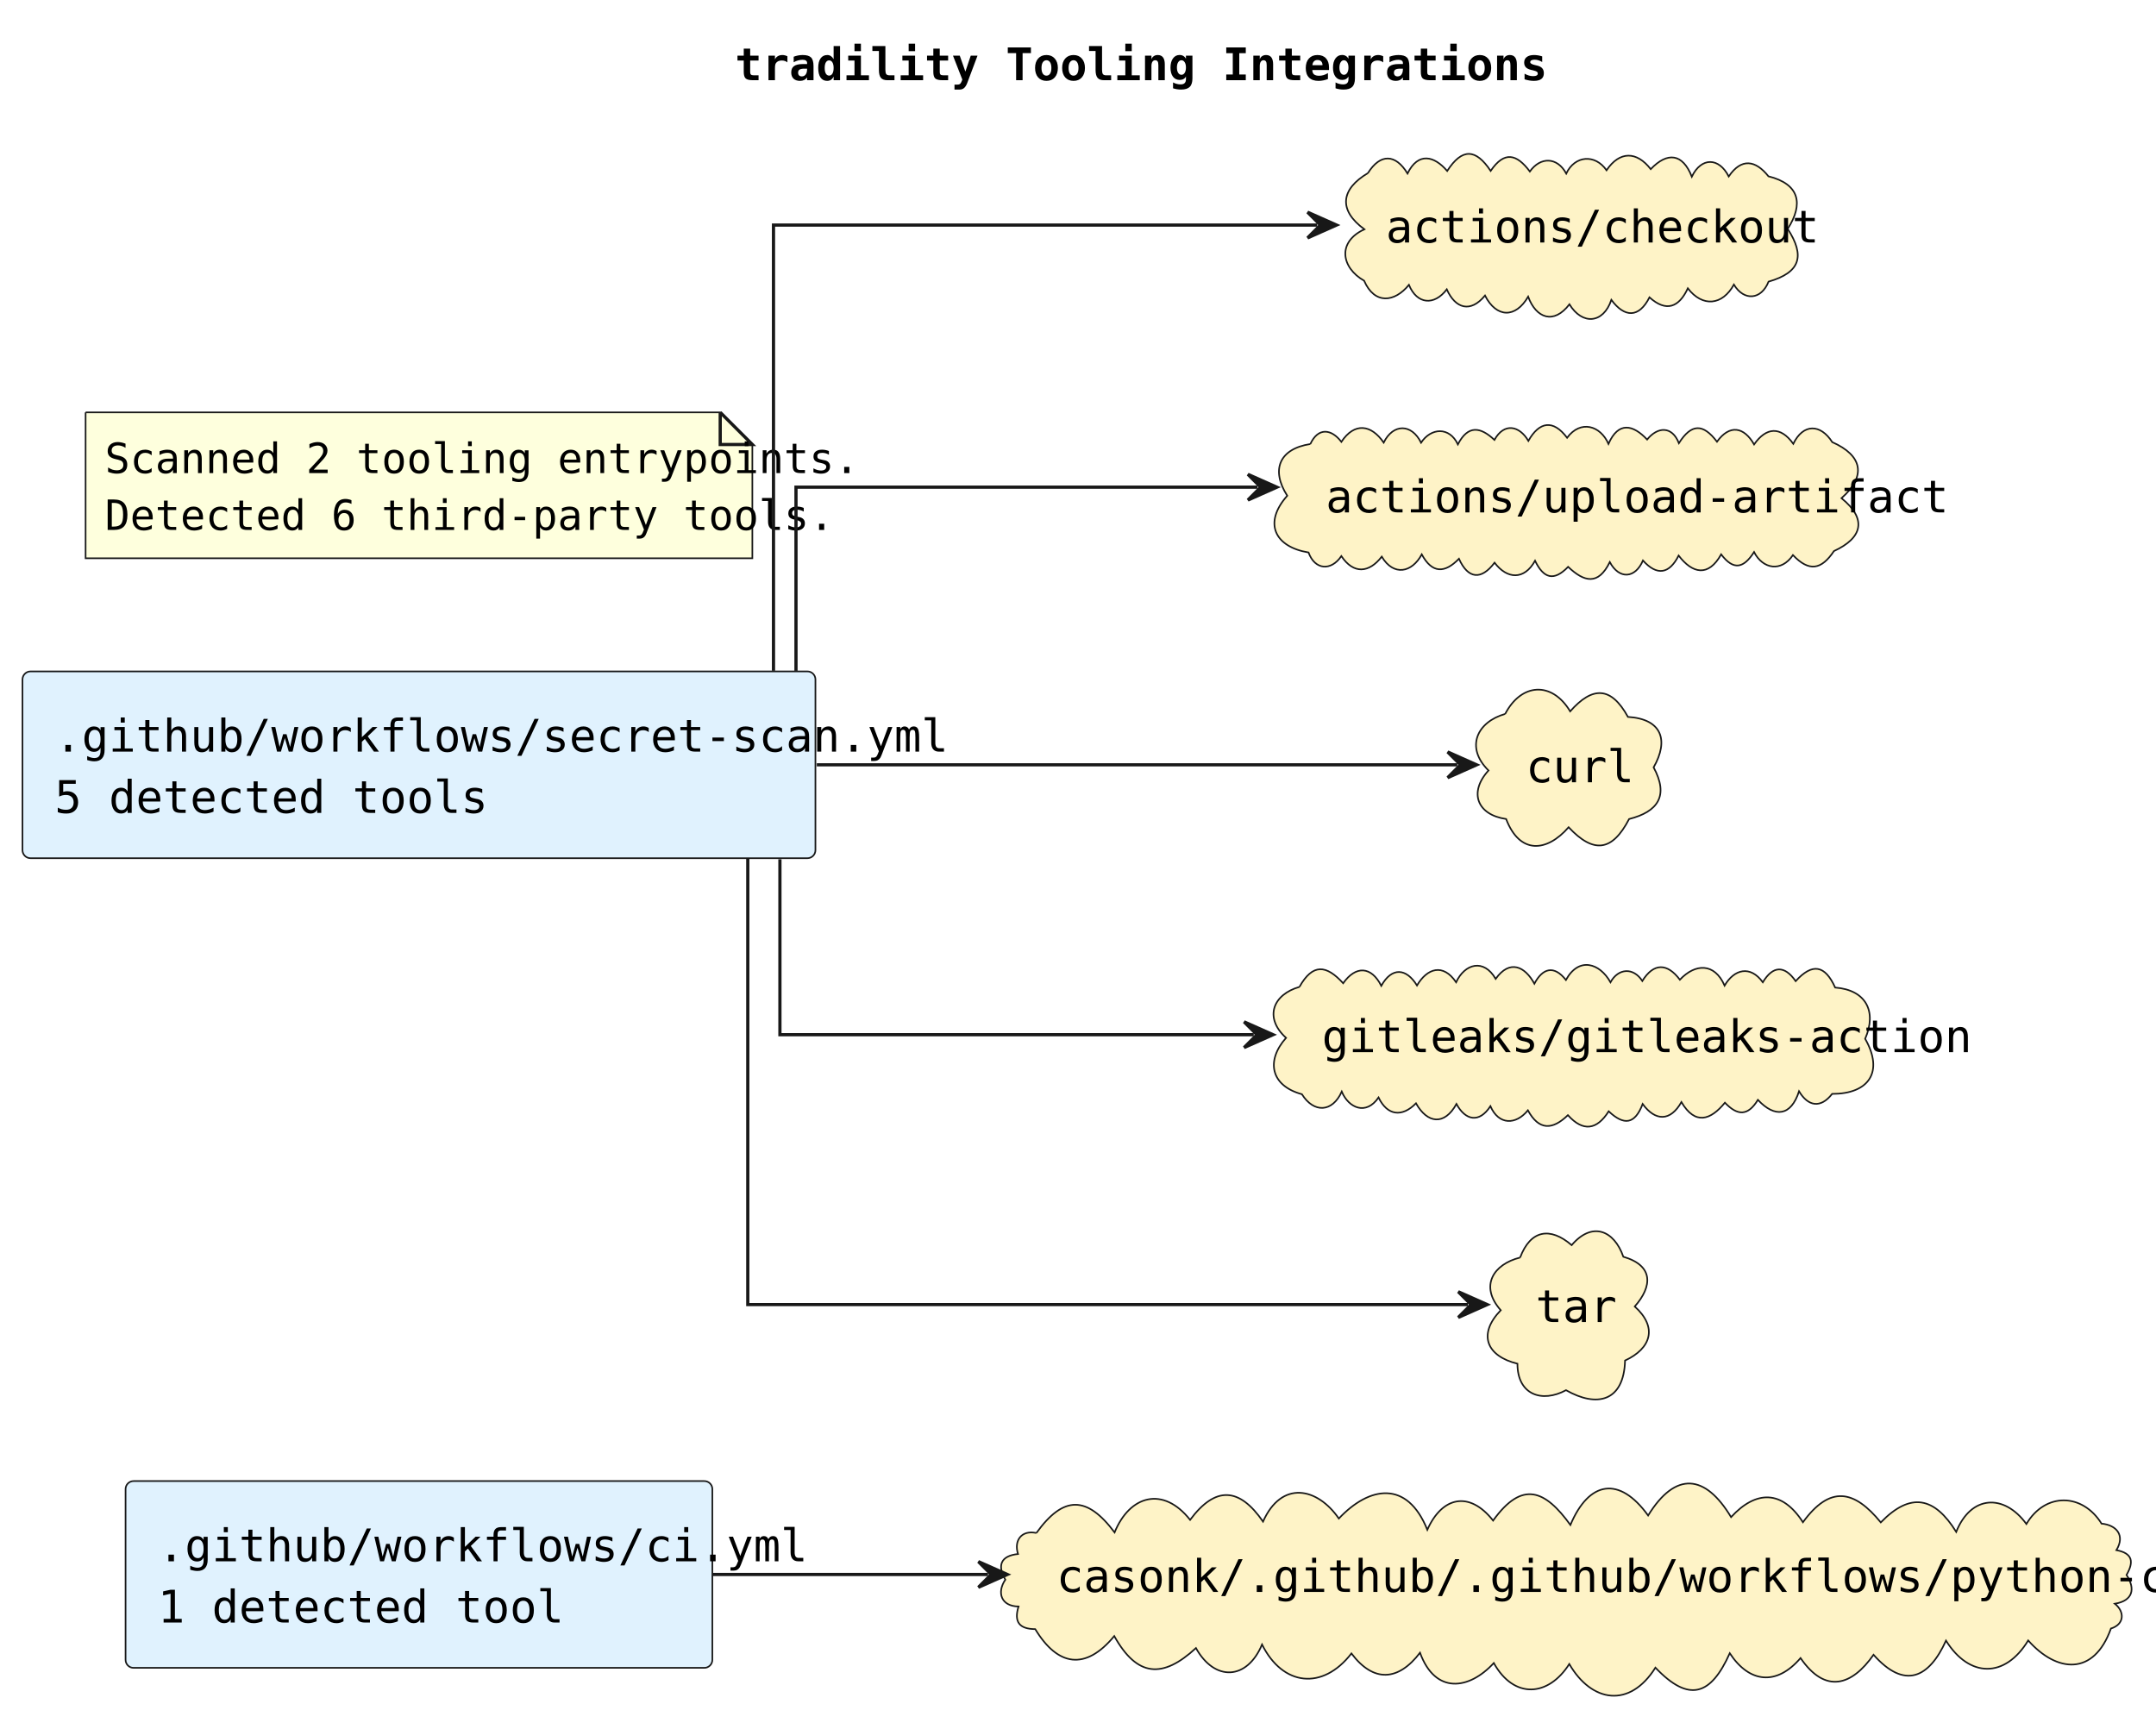
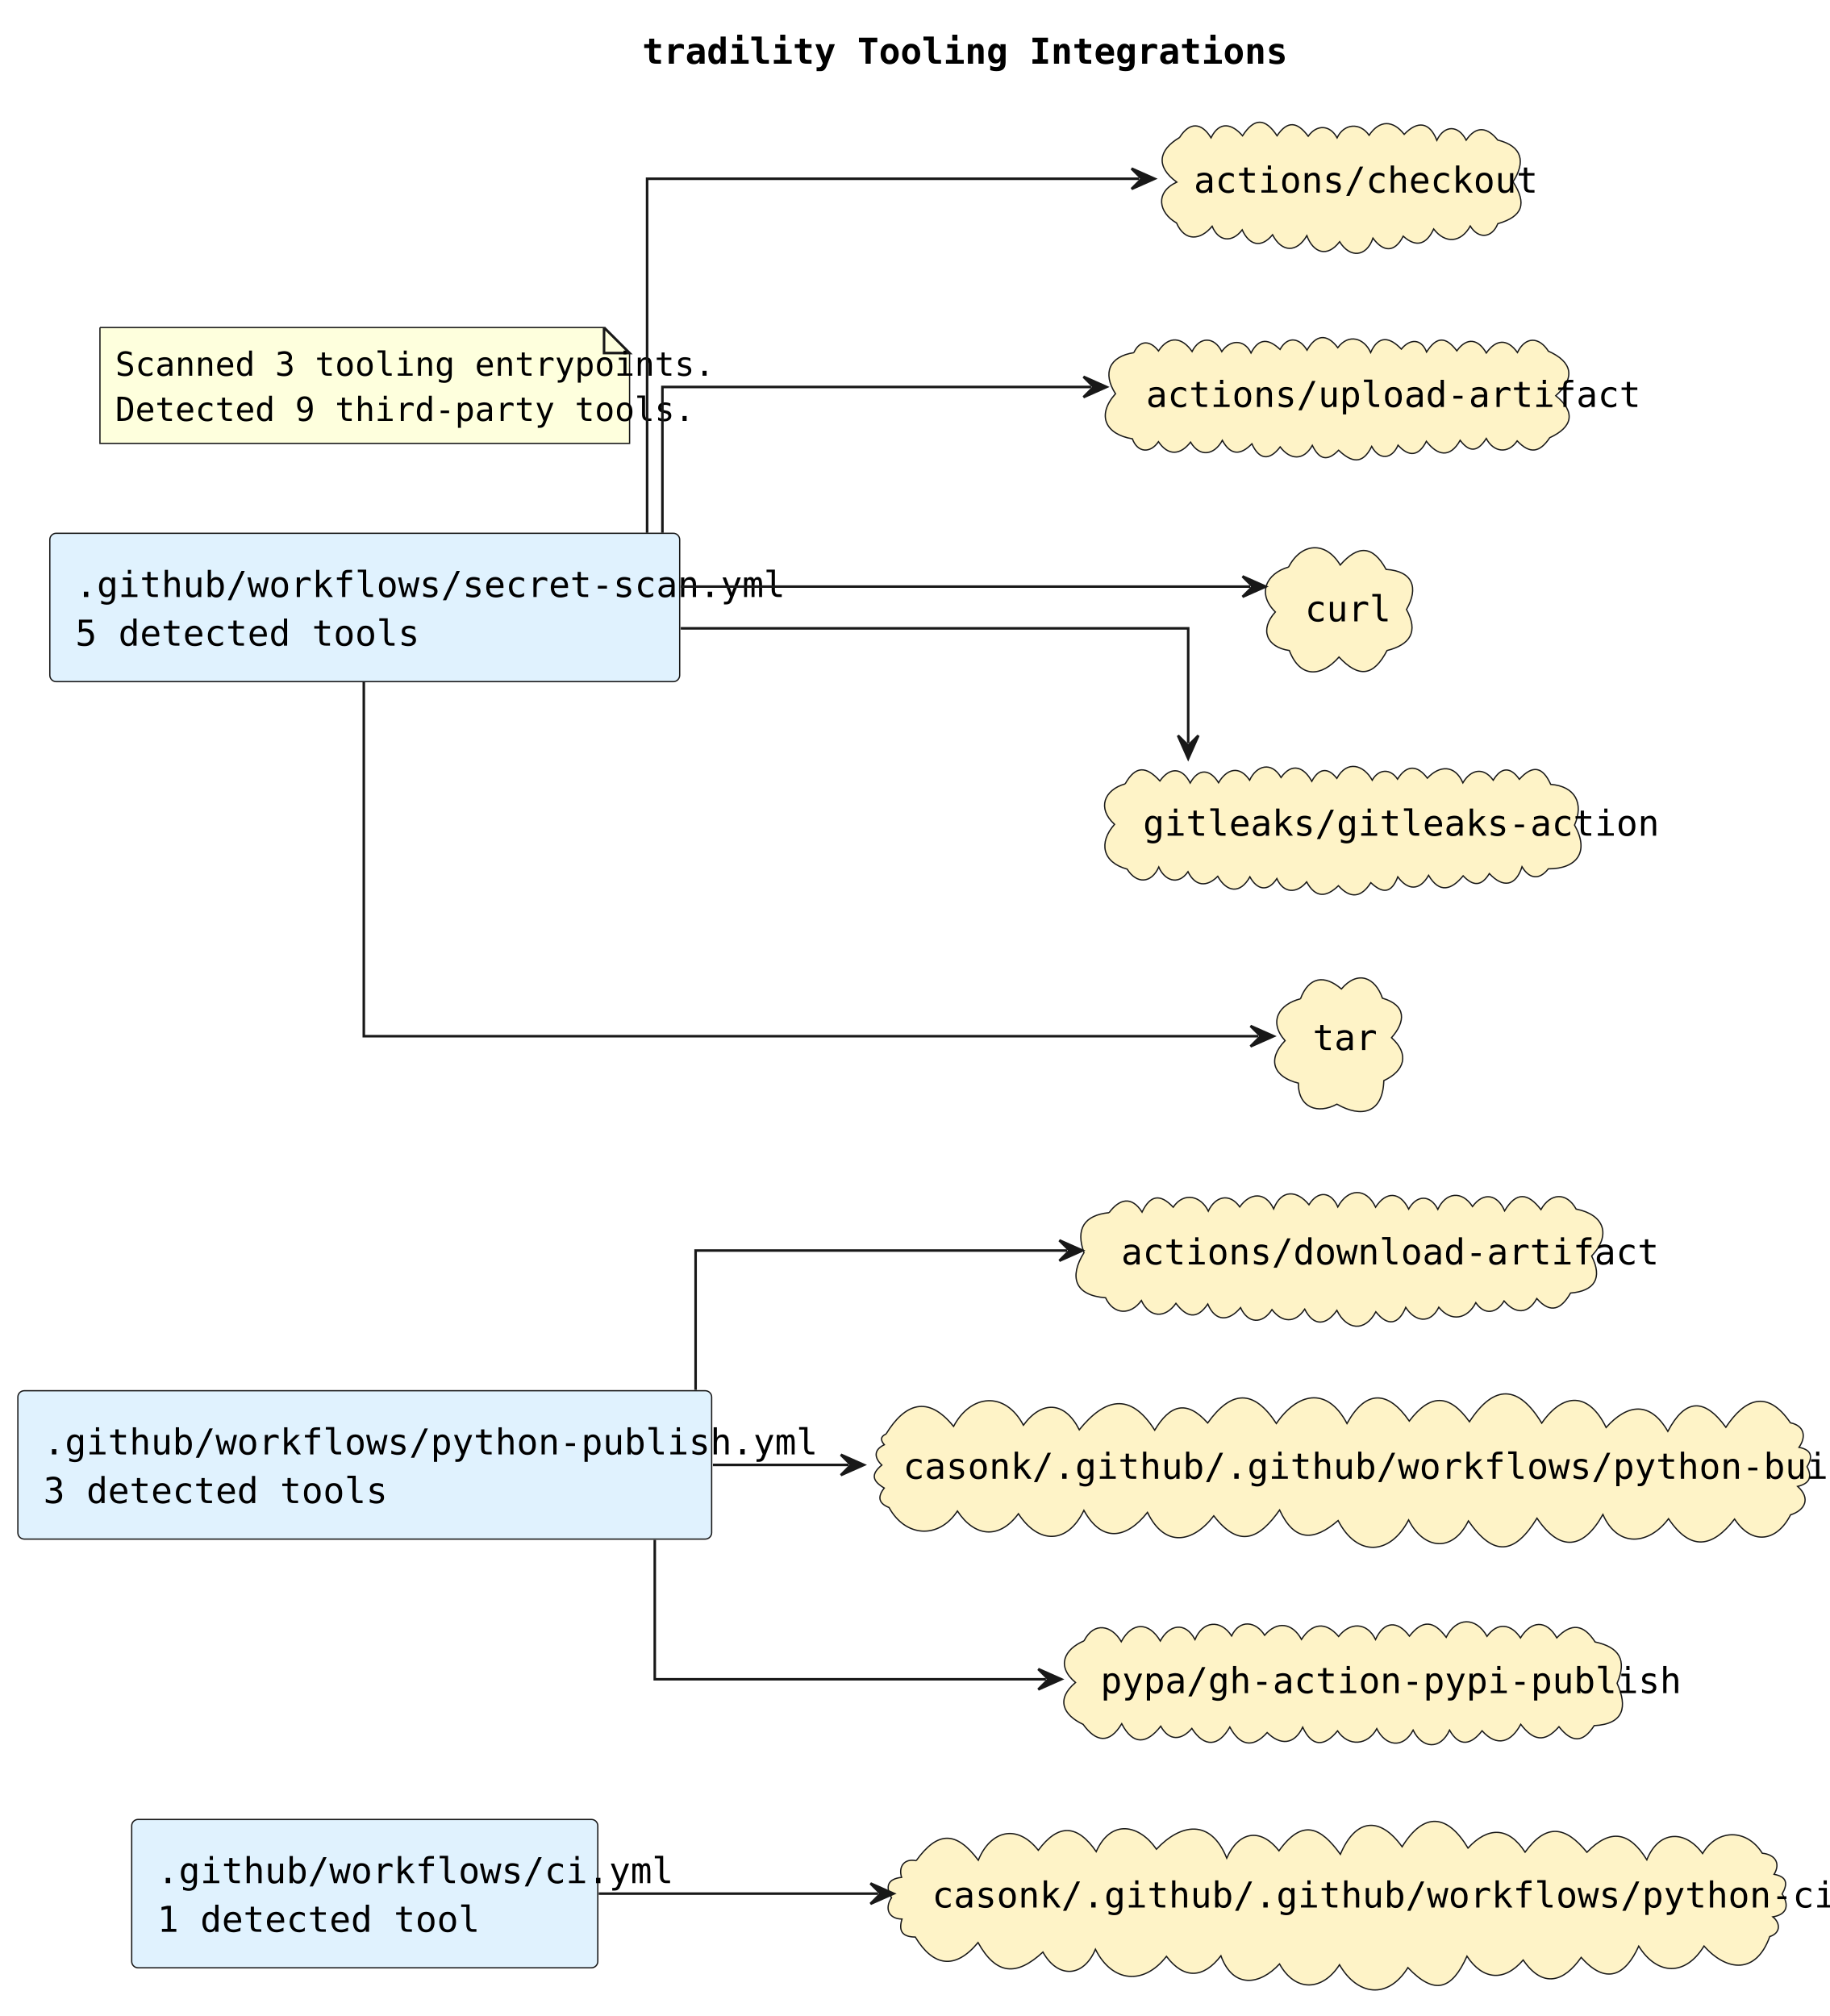
- <svg xmlns="http://www.w3.org/2000/svg" contentStyleType="text/css" data-diagram-type="DESCRIPTION" height="538px" preserveAspectRatio="none" style="width:671px;height:538px;background:#FFFFFF;" version="1.1" viewBox="0 0 671 538" width="671px" zoomAndPan="magnify">
+ <svg xmlns="http://www.w3.org/2000/svg" contentStyleType="text/css" data-diagram-type="DESCRIPTION" height="790px" preserveAspectRatio="none" style="width:717px;height:790px;background:#FFFFFF;" version="1.1" viewBox="0 0 717 790" width="717px" zoomAndPan="magnify">
  <defs />
  <g>
    <g class="title" data-source-line="1">
-       <text fill="#000000" font-family="Monospace" font-size="14" font-weight="bold" lengthAdjust="spacing" textLength="200.157" x="228.752" y="24.966">tradility Tooling Integrations</text>
+       <text fill="#000000" font-family="Monospace" font-size="14" font-weight="bold" lengthAdjust="spacing" textLength="200.157" x="251.636" y="24.966">tradility Tooling Integrations</text>
    </g>
    <g class="entity" data-qualified-name="source_github_workflows_ci_yml" data-source-line="7" id="ent0002">
-       <rect fill="#E0F2FE" height="58.136" rx="2.5" ry="2.5" style="stroke:#181818;stroke-width:0.5;" width="182.623" x="39.08" y="460.975" />
-       <text fill="#000000" font-family="Monospace" font-size="14" lengthAdjust="spacing" textLength="162.623" x="49.08" y="485.94">.github/workflows/ci.yml</text>
-       <text fill="#000000" font-family="Monospace" font-size="14" lengthAdjust="spacing" textLength="98.63" x="49.08" y="505.008">1 detected tool</text>
+       <rect fill="#E0F2FE" height="58.136" rx="2.5" ry="2.5" style="stroke:#181818;stroke-width:0.5;" width="182.623" x="51.6" y="712.975" />
+       <text fill="#000000" font-family="Monospace" font-size="14" lengthAdjust="spacing" textLength="162.623" x="61.6" y="737.941">.github/workflows/ci.yml</text>
+       <text fill="#000000" font-family="Monospace" font-size="14" lengthAdjust="spacing" textLength="98.63" x="61.6" y="757.008">1 detected tool</text>
    </g>
-     <g class="entity" data-qualified-name="source_github_workflows_secret_scan_yml" data-source-line="8" id="ent0003">
-       <rect fill="#E0F2FE" height="58.136" rx="2.5" ry="2.5" style="stroke:#181818;stroke-width:0.5;" width="246.785" x="7" y="208.975" />
-       <text fill="#000000" font-family="Monospace" font-size="14" lengthAdjust="spacing" textLength="226.785" x="17" y="233.94">.github/workflows/secret-scan.yml</text>
-       <text fill="#000000" font-family="Monospace" font-size="14" lengthAdjust="spacing" textLength="105.336" x="17" y="253.008">5 detected tools</text>
+     <g class="entity" data-qualified-name="source_github_workflows_python_publish_yml" data-source-line="8" id="ent0003">
+       <rect fill="#E0F2FE" height="58.136" rx="2.5" ry="2.5" style="stroke:#181818;stroke-width:0.5;" width="271.831" x="7" y="544.975" />
+       <text fill="#000000" font-family="Monospace" font-size="14" lengthAdjust="spacing" textLength="251.831" x="17" y="569.941">.github/workflows/python-publish.yml</text>
+       <text fill="#000000" font-family="Monospace" font-size="14" lengthAdjust="spacing" textLength="105.336" x="17" y="589.008">3 detected tools</text>
    </g>
-     <g class="entity" data-qualified-name="tool_actions_checkout" data-source-line="9" id="ent0004">
-       <path d="M425.732,53.88 C429.584,47.721 434.327,47.862 438.056,54.003 C441.362,47.24 446.363,48.489 450.402,53.215 C455.022,46.068 459.283,46.193 463.924,53.196 C468.199,46.912 472.031,47.9 476.127,53.381 C479.459,48.695 484.672,48.849 487.453,54.015 C490.151,48.357 496.417,47.865 499.995,52.993 C504.074,46.955 509.372,47.015 513.745,52.647 C518.92,47.211 523.681,47.712 526.532,54.985 C529.503,48.861 534.983,48.945 538.021,54.921 C541.99,49.087 546.374,49.844 550.384,54.874 C560.066,57.284 561.376,63.443 556.378,71.232 C561.823,79.689 560.358,84.792 550.415,87.665 C548.167,93.337 542.807,93.808 539.631,88.584 C536.044,95.094 529.882,95.683 525.291,89.74 C522.558,95.643 518.587,97.258 513.357,92.547 C510.076,99.051 505.58,98.876 501.5,93.334 C498.972,100.773 492.454,101.24 488.446,94.718 C483.543,101.116 478.084,99.04 475.596,92.346 C471.661,99.124 465.739,98.969 462.168,91.99 C457.633,97.508 452.945,96.029 450.272,90.062 C446.394,95.18 441.035,94.802 438.491,88.666 C434.031,94.129 427.809,94.865 424.547,87.375 C417.449,83.324 416.048,75.341 424.629,71.369 C416.386,65.341 417.334,58.859 425.732,53.88" fill="#FEF3C7" style="stroke:#181818;stroke-width:0.5;" />
-       <text fill="#000000" font-family="Monospace" font-size="14" lengthAdjust="spacing" textLength="111.916" x="431.3" y="75.481">actions/checkout</text>
+     <g class="entity" data-qualified-name="source_github_workflows_secret_scan_yml" data-source-line="9" id="ent0004">
+       <rect fill="#E0F2FE" height="58.136" rx="2.5" ry="2.5" style="stroke:#181818;stroke-width:0.5;" width="246.785" x="19.52" y="208.975" />
+       <text fill="#000000" font-family="Monospace" font-size="14" lengthAdjust="spacing" textLength="226.785" x="29.52" y="233.94">.github/workflows/secret-scan.yml</text>
+       <text fill="#000000" font-family="Monospace" font-size="14" lengthAdjust="spacing" textLength="105.336" x="29.52" y="253.008">5 detected tools</text>
    </g>
-     <g class="entity" data-qualified-name="tool_actions_upload_artifact" data-source-line="10" id="ent0005">
-       <path d="M407.809,138.202 C410.251,132.934 414.372,133.471 417.467,137.525 C421.556,131.375 426.75,132.098 430.635,137.752 C433.601,131.773 439.337,131.818 442.274,137.78 C445.375,133.101 451.097,132.748 453.728,138.308 C456.878,132.233 460.71,132.799 465.103,136.92 C468.15,131.413 472.907,132.503 475.665,137.219 C479.069,131.201 483.368,130.467 487.718,136.253 C491.911,130.589 498.074,132.431 500.595,138.146 C503.7,131.112 508.219,132.141 512.627,136.805 C515.852,132.805 520.372,132.472 522.514,137.935 C526.416,131.801 530.012,131.758 534.37,137.48 C538.322,132.008 542.766,132.831 545.917,138.323 C549.715,132.914 554.147,132.605 558.115,138.135 C561.222,131.744 566.608,131.905 570.24,137.609 C579.609,141.759 580.991,148.069 573.118,155.062 C581.151,161.563 579.663,167.431 570.771,171.518 C566.853,177.382 563.016,178.041 558.01,172.766 C554.404,178.107 548.679,177.193 545.906,171.825 C542.715,176.805 539.573,177.708 535.669,172.544 C531.71,179.634 526.753,178.574 522.432,172.919 C519.534,178.681 515.695,179.301 511.329,174.455 C508.927,180.073 503.938,180.419 501.007,174.948 C497.395,182.306 493.029,181.149 488.04,176.425 C483.534,181.077 480.391,179.984 477.746,174.53 C474.378,180.616 469.047,180.298 465.143,175.131 C460.993,180.627 456.911,180.241 454.063,173.912 C449.615,178.498 445.697,178.5 442.487,172.551 C439.449,178.227 433.747,179.458 430.036,173.255 C426.087,178.36 421.264,178.777 417.462,173.083 C414.312,177.746 409.27,177.503 407.244,171.958 C396.753,170.224 393.067,162.793 400.623,154.294 C395.45,146.189 398.17,139.693 407.809,138.202" fill="#FEF3C7" style="stroke:#181818;stroke-width:0.5;" />
-       <text fill="#000000" font-family="Monospace" font-size="14" lengthAdjust="spacing" textLength="149.337" x="412.59" y="159.481">actions/upload-artifact</text>
+     <g class="entity" data-qualified-name="tool_actions_checkout" data-source-line="10" id="ent0005">
+       <path d="M462.162,53.88 C466.014,47.721 470.757,47.862 474.486,54.003 C477.792,47.24 482.793,48.489 486.832,53.215 C491.452,46.068 495.713,46.193 500.354,53.196 C504.629,46.912 508.461,47.9 512.557,53.381 C515.889,48.695 521.102,48.849 523.883,54.015 C526.581,48.357 532.847,47.865 536.424,52.993 C540.504,46.955 545.802,47.015 550.175,52.647 C555.35,47.211 560.111,47.712 562.962,54.985 C565.933,48.861 571.413,48.945 574.452,54.921 C578.42,49.087 582.804,49.844 586.814,54.874 C596.496,57.284 597.806,63.443 592.808,71.232 C598.253,79.689 596.788,84.792 586.845,87.665 C584.597,93.337 579.237,93.808 576.061,88.584 C572.474,95.094 566.312,95.683 561.721,89.74 C558.988,95.643 555.017,97.258 549.787,92.547 C546.506,99.051 542.01,98.876 537.93,93.334 C535.402,100.773 528.884,101.24 524.876,94.718 C519.973,101.116 514.514,99.04 512.027,92.346 C508.091,99.124 502.169,98.969 498.598,91.99 C494.063,97.508 489.375,96.029 486.702,90.062 C482.824,95.18 477.465,94.802 474.921,88.666 C470.461,94.129 464.239,94.865 460.977,87.375 C453.879,83.324 452.478,75.341 461.059,71.369 C452.816,65.341 453.764,58.859 462.162,53.88" fill="#FEF3C7" style="stroke:#181818;stroke-width:0.5;" />
+       <text fill="#000000" font-family="Monospace" font-size="14" lengthAdjust="spacing" textLength="111.916" x="467.73" y="75.481">actions/checkout</text>
    </g>
-     <g class="entity" data-qualified-name="tool_casonk_github_github_workflows_python_ci_yml" data-source-line="11" id="ent0006">
-       <path d="M322.551,477.138 C330.98,465.408 338.285,465.489 346.888,476.955 C351.585,465.407 362.01,462.437 370.39,473.05 C378.279,462.441 385.704,462.892 393.086,473.59 C398.864,460.634 409.988,462.951 416.678,472.639 C426.187,462.539 437.969,460.564 444.218,476.136 C448.818,465.781 457.331,463.923 464.689,473.271 C473.823,460.561 480.942,463.869 488.746,474.634 C494.527,460.913 503.972,459.285 512.935,471.688 C521.498,457.831 530.719,458.849 538.751,472.191 C546.531,463.748 554.662,463.74 561.117,473.793 C569.499,462.284 577.008,463.621 585.347,473.841 C594.64,464.268 602.101,465.94 608.822,476.796 C613.4,465.314 623.718,464.816 630.662,474.336 C636.524,464.435 648.091,464.652 654.051,474.219 C658.71,474.651 661.467,477.867 658.677,482.474 C663.807,483.453 664.123,486.178 661.828,490.19 C664.661,494.55 663.816,498.219 658.197,499.156 C661.303,501.641 661.202,505.552 656.975,506.876 C651.659,521.738 640.122,520.616 631.223,510.582 C624.02,522.412 612.894,522.246 605.641,510.636 C600.373,522.268 592.764,525.957 583.095,515.036 C576.321,524.702 568.087,527.294 560.372,516.057 C552.983,524.689 544.519,523.933 538.345,514.57 C532.485,527.623 525.732,530.103 515.208,519.045 C507.207,531.788 495.358,529.918 488.401,517.914 C481.868,528.166 471.157,528.867 464.904,517.608 C457.193,525.988 446.671,527.412 441.944,514.405 C435.212,523.219 427.521,523.809 420.599,514.63 C411.673,526.151 399.249,524.849 392.778,511.845 C388.123,522.979 378.027,523.429 372.209,512.952 C361.818,522.532 353.896,521.972 346.784,509.219 C337.83,520.045 329.181,518.625 322.193,507.06 C317.218,507.022 315.519,504.817 316.989,500.017 C311.617,499.953 310.139,495.719 312.884,491.665 C310.286,487.185 311.495,484.238 316.83,483.678 C315.498,479.457 317.921,476.145 322.551,477.138" fill="#FEF3C7" style="stroke:#181818;stroke-width:0.5;" />
-       <text fill="#000000" font-family="Monospace" font-size="14" lengthAdjust="spacing" textLength="316.945" x="328.79" y="495.481">casonk/.github/.github/workflows/python-ci.yml</text>
+     <g class="entity" data-qualified-name="tool_actions_download_artifact" data-source-line="11" id="ent0006">
+       <path d="M434.546,475.197 C438.495,469.902 443.313,468.442 447.464,474.977 C450.651,468.272 454.571,467.638 459.665,473.058 C463.873,466.871 470.571,468.646 473.419,474.598 C476.017,468.988 481.609,467.137 485.738,472.946 C489.722,467.335 495.748,466.813 499.019,473.704 C502.082,465.905 508.234,466.399 512.865,472.096 C516.37,466.418 521.541,466.867 524.155,472.951 C528.023,465.768 535.186,465.088 538.963,473.039 C543.123,466.666 548.538,466.951 551.924,473.798 C555.012,468.262 560.365,467.96 563.348,473.902 C566.432,467.215 572.785,466.402 576.94,472.789 C581.307,466.841 586.804,468.132 589.508,474.488 C594.106,466.83 598.672,467.417 603.753,474.005 C607.353,467.558 613.722,466.932 617.533,473.788 C628.507,475.975 631.417,483.823 623.618,492.21 C627.994,500.849 624.76,505.927 615.35,506.702 C611.814,512.871 607.684,515.139 602.122,508.853 C598.649,515.165 593.617,514.909 589.303,509.795 C586.51,514.645 581.63,515.542 578.223,510.48 C574.929,516.922 568.55,518.203 563.729,512.268 C560.313,519.166 554.245,517.795 550.772,512.327 C547.942,519.083 543.747,519.934 539.058,514.051 C534.703,522.196 527.568,521.135 523.796,513.487 C519.748,519.308 514.767,520.064 511.197,513.019 C507.397,518.675 502.309,518.325 498.363,513.193 C494.682,518.931 488.979,518.819 486.057,512.423 C481.625,517.746 476.261,518.199 473.212,511.003 C468.904,517.382 464.801,516.101 460.74,510.741 C456.488,516.733 450.4,516.455 447.197,509.632 C443.058,515.428 436.329,515.389 433.166,508.548 C421.078,507.645 418.795,500.38 424.711,490.867 C421.371,481.655 424.756,476.169 434.546,475.197" fill="#FEF3C7" style="stroke:#181818;stroke-width:0.5;" />
+       <text fill="#000000" font-family="Monospace" font-size="14" lengthAdjust="spacing" textLength="168.811" x="439.28" y="495.481">actions/download-artifact</text>
    </g>
-     <g class="entity" data-qualified-name="tool_curl" data-source-line="12" id="ent0007">
-       <path d="M468.453,222.202 C473.415,212.641 482.964,211.902 488.676,221.406 C495.604,213.549 501.397,213.574 506.655,223.13 C517.211,223.78 519.462,230.374 514.645,238.841 C519.423,247.671 516.02,252.635 507.014,254.924 C501.75,265.051 495.952,265.753 488.193,257.475 C481.442,265.217 473.009,266.051 468.742,254.916 C459.738,253.609 457.016,246.65 463.259,239.809 C455.939,232.578 459.705,224.693 468.453,222.202" fill="#FEF3C7" style="stroke:#181818;stroke-width:0.5;" />
-       <text fill="#000000" font-family="Monospace" font-size="14" lengthAdjust="spacing" textLength="24.766" x="474.87" y="243.481">curl</text>
+     <g class="entity" data-qualified-name="tool_actions_upload_artifact" data-source-line="12" id="ent0007">
+       <path d="M444.239,138.202 C446.681,132.934 450.802,133.471 453.897,137.525 C457.986,131.375 463.18,132.098 467.065,137.752 C470.031,131.773 475.767,131.818 478.704,137.78 C481.805,133.101 487.527,132.748 490.158,138.308 C493.308,132.233 497.14,132.799 501.534,136.92 C504.58,131.413 509.337,132.503 512.095,137.219 C515.499,131.201 519.798,130.467 524.148,136.253 C528.341,130.589 534.504,132.431 537.025,138.146 C540.13,131.112 544.649,132.141 549.057,136.805 C552.282,132.805 556.802,132.472 558.944,137.935 C562.846,131.801 566.442,131.758 570.8,137.48 C574.751,132.008 579.196,132.831 582.346,138.323 C586.145,132.914 590.577,132.605 594.544,138.135 C597.652,131.744 603.038,131.905 606.669,137.609 C616.039,141.759 617.421,148.069 609.548,155.062 C617.581,161.563 616.093,167.431 607.201,171.518 C603.283,177.382 599.446,178.041 594.439,172.766 C590.834,178.107 585.109,177.193 582.336,171.825 C579.145,176.805 576.003,177.708 572.099,172.544 C568.14,179.634 563.183,178.574 558.862,172.919 C555.964,178.681 552.125,179.301 547.759,174.455 C545.357,180.073 540.368,180.419 537.437,174.948 C533.825,182.306 529.458,181.149 524.47,176.425 C519.965,181.077 516.821,179.984 514.176,174.53 C510.808,180.616 505.477,180.298 501.573,175.131 C497.423,180.627 493.341,180.241 490.493,173.912 C486.045,178.498 482.127,178.5 478.917,172.551 C475.879,178.227 470.177,179.458 466.466,173.255 C462.517,178.36 457.694,178.777 453.892,173.083 C450.742,177.746 445.7,177.503 443.674,171.958 C433.183,170.224 429.497,162.793 437.053,154.294 C431.88,146.189 434.6,139.693 444.239,138.202" fill="#FEF3C7" style="stroke:#181818;stroke-width:0.5;" />
+       <text fill="#000000" font-family="Monospace" font-size="14" lengthAdjust="spacing" textLength="149.337" x="449.02" y="159.481">actions/upload-artifact</text>
    </g>
-     <g class="entity" data-qualified-name="tool_gitleaks_gitleaks_action" data-source-line="13" id="ent0008">
-       <path d="M404.417,307.17 C408.557,299.791 412.787,300.283 418.026,306.031 C421.938,300.486 426.769,300.682 429.893,306.831 C433.149,300.971 437.632,301.256 441.003,306.719 C444.155,301.366 449.1,299.711 453.181,305.723 C455.866,299.943 461.751,298.245 465.487,304.663 C469.876,298.518 474.598,300.765 477.539,306.174 C480.105,301.304 483.651,300.308 487.352,305.01 C491.385,297.682 497.873,299.741 501.218,305.726 C503.668,301.317 508.327,301.013 511.133,305.321 C514.686,299.596 518.905,299.728 522.819,304.935 C527.564,299.865 533.596,299.578 536.737,306.759 C539.735,301.63 544.719,300.344 548.631,305.726 C551.761,300.537 555.369,300.371 558.854,305.371 C564.081,299.617 567.993,300.378 571.149,307.369 C580.739,308.101 584.204,314.798 580.479,323.318 C586.388,333.666 581.592,340.486 570.203,340.471 C566.644,345.042 562.731,344.399 559.907,339.658 C557.402,347.422 552.399,347.984 547.1,342.325 C543.973,347.431 540.752,347.308 536.837,343.204 C532.373,348.654 527.587,350.281 523.299,343.017 C519.879,349.058 515.221,349.045 511.234,343.613 C508.799,349.998 505.434,350.364 500.662,345.889 C496.978,351.713 492.697,352.338 487.969,347.085 C483.176,351.727 478.986,351.923 475.518,345.583 C471.753,350.19 466.452,350.228 463.851,344.294 C460.37,349.669 456.081,348.755 453.284,343.607 C449.527,350.408 444.232,349.702 440.689,343.401 C436.355,347.798 431.798,347.295 429.035,341.588 C425.164,347.265 419.738,344.889 417.587,339.765 C414.671,346.258 408.914,346.506 405.186,340.575 C395.478,337.937 393.919,330.176 400.253,323.029 C393.298,316.708 396.202,309.508 404.417,307.17" fill="#FEF3C7" style="stroke:#181818;stroke-width:0.5;" />
-       <text fill="#000000" font-family="Monospace" font-size="14" lengthAdjust="spacing" textLength="151.717" x="411.4" y="327.481">gitleaks/gitleaks-action</text>
+     <g class="entity" data-qualified-name="tool_casonk_github_github_workflows_python_build_yml" data-source-line="13" id="ent0008">
+       <path d="M347.176,561.915 C354.493,549.937 363.571,546.522 373.615,558.963 C380.301,546.271 393.824,544.975 400.972,558.481 C408.285,548.552 417.278,549.193 422.87,560.275 C432.71,548.131 442.722,545.178 452.423,560.426 C458.258,550.728 464.747,548.17 473.175,557.615 C482.336,544.835 491.13,544.15 500.085,557.824 C508.062,546.1 519.786,542.788 527.757,557.83 C535.084,544.486 543.834,544.758 552.164,556.867 C560.358,546.087 567.795,546.066 575.741,557.135 C585.405,542.284 594.975,542.683 604.06,557.684 C612.549,545.477 622.553,545.556 629.288,559.384 C637.582,550.135 646.507,548.856 653.466,560.9 C660.22,548.059 667.729,547.643 676.203,559.305 C683.585,548.174 692.402,544.203 701.49,557.541 C707.01,558.684 707.774,563.064 704.854,567.158 C709.737,568.13 710.43,570.751 708.006,574.755 C710.217,579.014 708.79,581.405 704.317,582.467 C709.48,587.075 707.371,591.749 701.543,593.625 C696.254,604.099 686.484,605.716 679.622,595.273 C670.907,606.596 662.32,607.899 653.74,595.127 C646.299,605.19 633.951,606.949 628.027,593.471 C620.453,607.025 611.304,608.423 602.205,594.927 C593.444,609.193 585.215,610.208 575.326,595.991 C569.079,608.672 557.756,607.179 551.903,595.611 C544.716,609.456 531.71,610.305 524.281,595.848 C514.746,604.058 507.163,604.214 501.352,591.723 C493.489,602.942 485.57,607.032 475.569,593.996 C467.502,604.575 456.371,606.711 449.588,592.644 C441.614,602.741 431.912,604.962 424.675,591.852 C418.195,605.319 406.815,605.131 399.018,593.181 C391.476,603.447 381.76,602.248 375.123,592.12 C367.662,603.401 354.634,602.268 348.34,590.748 C344.123,589.074 343.787,586.487 346.455,583.113 C341.894,580.415 341.018,577.766 345.507,574.115 C342.504,571.213 342.26,568.162 346.48,566.14 C345.011,564.416 344.818,563.008 347.176,561.915" fill="#FEF3C7" style="stroke:#181818;stroke-width:0.5;" />
+       <text fill="#000000" font-family="Monospace" font-size="14" lengthAdjust="spacing" textLength="339.709" x="353.83" y="579.481">casonk/.github/.github/workflows/python-build.yml</text>
    </g>
-     <g class="entity" data-qualified-name="tool_tar" data-source-line="14" id="ent0009">
-       <path d="M473.099,391.404 C476.334,382.788 482.444,381.783 489.14,387.542 C495.521,380.062 502.368,382.925 505.22,391.153 C514.765,393.941 514.251,400.404 508.775,406.639 C515.99,413.161 513.862,419.685 505.759,423.461 C505.382,436.304 496.956,438.156 487.384,432.688 C479.91,436.731 472.251,434.137 472.264,424.446 C462.748,422.112 459.757,415.384 467.07,407.8 C460.371,400.25 464.819,393.446 473.099,391.404" fill="#FEF3C7" style="stroke:#181818;stroke-width:0.5;" />
-       <text fill="#000000" font-family="Monospace" font-size="14" lengthAdjust="spacing" textLength="18.69" x="477.91" y="411.481">tar</text>
+     <g class="entity" data-qualified-name="tool_casonk_github_github_workflows_python_ci_yml" data-source-line="14" id="ent0009">
+       <path d="M358.971,729.138 C367.4,717.408 374.705,717.489 383.308,728.956 C388.005,717.407 398.43,714.437 406.81,725.05 C414.699,714.441 422.124,714.892 429.506,725.59 C435.284,712.634 446.408,714.951 453.099,724.639 C462.607,714.539 474.389,712.564 480.638,728.136 C485.238,717.781 493.751,715.923 501.109,725.271 C510.243,712.561 517.362,715.869 525.166,726.634 C530.947,712.913 540.392,711.285 549.355,723.688 C557.918,709.831 567.139,710.848 575.171,724.191 C582.951,715.748 591.082,715.74 597.537,725.793 C605.919,714.284 613.428,715.621 621.767,725.841 C631.06,716.268 638.521,717.94 645.242,728.796 C649.82,717.314 660.138,716.816 667.082,726.336 C672.943,716.435 684.511,716.652 690.471,726.219 C695.13,726.651 697.887,729.867 695.097,734.474 C700.227,735.453 700.543,738.178 698.248,742.19 C701.081,746.55 700.236,750.22 694.616,751.156 C697.723,753.641 697.622,757.552 693.395,758.876 C688.079,773.738 676.542,772.616 667.643,762.582 C660.44,774.412 649.314,774.246 642.061,762.636 C636.793,774.268 629.184,777.957 619.515,767.036 C612.74,776.702 604.507,779.294 596.792,768.057 C589.403,776.689 580.939,775.933 574.765,766.57 C568.905,779.623 562.152,782.103 551.628,771.045 C543.627,783.788 531.779,781.918 524.821,769.914 C518.288,780.166 507.577,780.867 501.324,769.608 C493.613,777.988 483.091,779.412 478.364,766.405 C471.632,775.219 463.941,775.809 457.019,766.63 C448.093,778.151 435.669,776.849 429.198,763.845 C424.543,774.979 414.447,775.429 408.629,764.952 C398.238,774.532 390.315,773.972 383.204,761.219 C374.25,772.045 365.601,770.625 358.613,759.06 C353.638,759.022 351.94,756.817 353.409,752.017 C348.037,751.953 346.559,747.719 349.304,743.665 C346.706,739.185 347.915,736.238 353.25,735.678 C351.918,731.457 354.341,728.145 358.971,729.138" fill="#FEF3C7" style="stroke:#181818;stroke-width:0.5;" />
+       <text fill="#000000" font-family="Monospace" font-size="14" lengthAdjust="spacing" textLength="316.945" x="365.21" y="747.481">casonk/.github/.github/workflows/python-ci.yml</text>
    </g>
-     <g class="entity" data-qualified-name="toolingGraphSummary" data-source-line="22" id="ent0016">
-       <path d="M26.64,128.345 L26.64,173.757 L234.151,173.757 L234.151,138.345 L224.151,128.345 L26.64,128.345" fill="#FEFFDD" style="stroke:#181818;stroke-width:0.5;" />
-       <path d="M224.151,128.345 L224.151,138.345 L234.151,138.345 L224.151,128.345" fill="#FEFFDD" style="stroke:#181818;stroke-width:1;" />
-       <text fill="#000000" font-family="Monospace" font-size="13" lengthAdjust="spacing" textLength="186.511" x="32.64" y="147.242">Scanned 2 tooling entrypoints.</text>
-       <text fill="#000000" font-family="Monospace" font-size="13" lengthAdjust="spacing" textLength="171.782" x="32.64" y="164.948">Detected 6 third-party tools.</text>
+     <g class="entity" data-qualified-name="tool_curl" data-source-line="15" id="ent0010">
+       <path d="M504.883,222.202 C509.845,212.641 519.394,211.902 525.106,221.406 C532.034,213.549 537.827,213.574 543.085,223.13 C553.641,223.78 555.892,230.374 551.076,238.841 C555.853,247.671 552.45,252.635 543.444,254.924 C538.18,265.051 532.382,265.753 524.623,257.475 C517.872,265.217 509.439,266.051 505.172,254.916 C496.168,253.609 493.446,246.65 499.689,239.809 C492.369,232.578 496.135,224.693 504.883,222.202" fill="#FEF3C7" style="stroke:#181818;stroke-width:0.5;" />
+       <text fill="#000000" font-family="Monospace" font-size="14" lengthAdjust="spacing" textLength="24.766" x="511.3" y="243.481">curl</text>
    </g>
-     <g class="link" data-entity-1="ent0002" data-entity-2="ent0006" data-link-type="dependency" data-source-line="15" id="lnk10">
-       <path d="M221.83,490.045 C249.92,490.045 275.81,490.045 307.5,490.045" fill="none" id="source_github_workflows_ci_yml-to-tool_casonk_github_github_workflows_python_ci_yml" style="stroke:#181818;stroke-width:1;" />
-       <polygon fill="#181818" points="313.5,490.045,304.5,486.045,308.5,490.045,304.5,494.045,313.5,490.045" style="stroke:#181818;stroke-width:1;" />
+     <g class="entity" data-qualified-name="tool_gitleaks_gitleaks_action" data-source-line="16" id="ent0011">
+       <path d="M440.847,307.17 C444.987,299.791 449.217,300.283 454.456,306.031 C458.368,300.486 463.2,300.682 466.323,306.831 C469.579,300.971 474.062,301.256 477.433,306.719 C480.585,301.366 485.53,299.711 489.611,305.723 C492.296,299.943 498.181,298.245 501.917,304.663 C506.306,298.518 511.028,300.765 513.969,306.174 C516.535,301.304 520.081,300.308 523.782,305.01 C527.815,297.682 534.303,299.741 537.648,305.726 C540.098,301.317 544.757,301.013 547.563,305.321 C551.116,299.596 555.335,299.728 559.249,304.935 C563.995,299.865 570.026,299.578 573.167,306.759 C576.165,301.63 581.149,300.344 585.061,305.726 C588.191,300.537 591.799,300.371 595.284,305.371 C600.511,299.617 604.423,300.378 607.579,307.369 C617.169,308.101 620.634,314.798 616.909,323.318 C622.818,333.666 618.022,340.486 606.633,340.471 C603.074,345.042 599.161,344.399 596.337,339.658 C593.832,347.422 588.829,347.984 583.53,342.325 C580.404,347.431 577.182,347.308 573.267,343.204 C568.803,348.654 564.017,350.281 559.729,343.017 C556.309,349.058 551.651,349.045 547.664,343.613 C545.229,349.998 541.864,350.364 537.092,345.889 C533.408,351.713 529.127,352.338 524.399,347.085 C519.606,351.727 515.416,351.923 511.948,345.583 C508.183,350.19 502.882,350.228 500.281,344.294 C496.8,349.669 492.511,348.755 489.714,343.607 C485.957,350.408 480.662,349.702 477.119,343.401 C472.785,347.798 468.228,347.295 465.465,341.588 C461.594,347.265 456.168,344.889 454.017,339.765 C451.101,346.258 445.344,346.506 441.616,340.575 C431.908,337.937 430.349,330.176 436.683,323.029 C429.728,316.708 432.632,309.508 440.847,307.17" fill="#FEF3C7" style="stroke:#181818;stroke-width:0.5;" />
+       <text fill="#000000" font-family="Monospace" font-size="14" lengthAdjust="spacing" textLength="151.717" x="447.83" y="327.481">gitleaks/gitleaks-action</text>
    </g>
-     <g class="link" data-entity-1="ent0003" data-entity-2="ent0004" data-link-type="dependency" data-source-line="16" id="lnk11">
-       <path d="M240.73,208.785 C240.73,160.655 240.73,70.045 240.73,70.045 C240.73,70.045 337.14,70.045 409.95,70.045" fill="none" id="source_github_workflows_secret_scan_yml-to-tool_actions_checkout" style="stroke:#181818;stroke-width:1;" />
-       <polygon fill="#181818" points="415.95,70.045,406.95,66.045,410.95,70.045,406.95,74.045,415.95,70.045" style="stroke:#181818;stroke-width:1;" />
+     <g class="entity" data-qualified-name="tool_pypa_gh_action_pypi_publish" data-source-line="17" id="ent0012">
+       <path d="M424.725,642.999 C428.674,635.248 435.668,636.942 439.315,643.311 C443.576,635.484 450.083,635.458 454.618,643.038 C457.982,636.758 464.278,635.16 468.204,642.477 C471.206,635.204 478.168,634.383 482.551,641.057 C485.728,634.403 492.071,635.315 495.488,640.801 C500.39,635.028 506.411,635.949 509.926,642.435 C514.046,636.058 519.365,635.249 524.473,641.276 C528.897,635.604 535.545,635.569 538.942,642.459 C542.288,635.211 547.54,634.873 552.22,641.149 C557.465,634.512 561.782,635.093 566.622,641.594 C570.586,633.625 578.289,633.496 582.617,641.223 C586.757,635.488 592.117,636.358 595.736,641.833 C599.896,635.115 605.781,634.536 609.961,641.811 C615.75,635.727 620.58,636.581 624.975,643.429 C634.432,645.491 637.531,650.428 633.59,659.62 C637.684,668.806 636.368,675.614 624.608,676.223 C620.114,683.231 615.7,682.845 610.809,676.638 C605.16,683.133 600.67,682.016 595.833,675.69 C592.165,682.623 586.623,684.851 580.676,678.241 C576.518,683.623 571.85,684.908 567.943,677.98 C564.374,685.828 557.247,685.351 553.673,677.985 C549.723,685.469 542.816,684.251 539.429,677.423 C535.871,683.986 528.323,684.636 524.063,678.257 C518.926,684.552 514.062,684.706 510.401,676.834 C507.1,683.784 501.593,683.983 496.484,678.93 C490.668,685.418 485.663,683.843 481.849,676.769 C477.479,684.462 471.894,684.913 466.965,677.313 C462.917,682.052 458.07,682.343 454.78,676.444 C449.355,683.45 443.932,684.059 439.499,675.472 C434.692,683.501 429.42,682.706 424.371,675.716 C416.483,672.035 413.627,665.838 421.394,659.315 C413.743,652.892 417.01,646.285 424.725,642.999" fill="#FEF3C7" style="stroke:#181818;stroke-width:0.5;" />
+       <text fill="#000000" font-family="Monospace" font-size="14" lengthAdjust="spacing" textLength="184.995" x="431.19" y="663.481">pypa/gh-action-pypi-publish</text>
    </g>
-     <g class="link" data-entity-1="ent0003" data-entity-2="ent0005" data-link-type="dependency" data-source-line="17" id="lnk12">
-       <path d="M247.73,208.795 C247.73,183.725 247.73,151.635 247.73,151.635 C247.73,151.635 323.42,151.635 391.38,151.635" fill="none" id="source_github_workflows_secret_scan_yml-to-tool_actions_upload_artifact" style="stroke:#181818;stroke-width:1;" />
-       <polygon fill="#181818" points="397.38,151.635,388.38,147.635,392.38,151.635,388.38,155.635,397.38,151.635" style="stroke:#181818;stroke-width:1;" />
+     <g class="entity" data-qualified-name="tool_tar" data-source-line="18" id="ent0013">
+       <path d="M509.529,391.404 C512.764,382.788 518.874,381.783 525.571,387.542 C531.951,380.062 538.798,382.925 541.65,391.153 C551.196,393.941 550.681,400.404 545.205,406.639 C552.42,413.161 550.292,419.685 542.189,423.461 C541.812,436.304 533.386,438.156 523.814,432.688 C516.34,436.731 508.681,434.137 508.694,424.446 C499.178,422.112 496.187,415.384 503.5,407.8 C496.801,400.25 501.249,393.446 509.529,391.404" fill="#FEF3C7" style="stroke:#181818;stroke-width:0.5;" />
+       <text fill="#000000" font-family="Monospace" font-size="14" lengthAdjust="spacing" textLength="18.69" x="514.34" y="411.481">tar</text>
    </g>
-     <g class="link" data-entity-1="ent0003" data-entity-2="ent0007" data-link-type="dependency" data-source-line="18" id="lnk13">
-       <path d="M254.21,238.045 C328.09,238.045 409.79,238.045 453.55,238.045" fill="none" id="source_github_workflows_secret_scan_yml-to-tool_curl" style="stroke:#181818;stroke-width:1;" />
-       <polygon fill="#181818" points="459.55,238.045,450.55,234.045,454.55,238.045,450.55,242.045,459.55,238.045" style="stroke:#181818;stroke-width:1;" />
+     <g class="entity" data-qualified-name="toolingGraphSummary" data-source-line="29" id="ent0023">
+       <path d="M39.16,128.345 L39.16,173.757 L246.671,173.757 L246.671,138.345 L236.671,128.345 L39.16,128.345" fill="#FEFFDD" style="stroke:#181818;stroke-width:0.5;" />
+       <path d="M236.671,128.345 L236.671,138.345 L246.671,138.345 L236.671,128.345" fill="#FEFFDD" style="stroke:#181818;stroke-width:1;" />
+       <text fill="#000000" font-family="Monospace" font-size="13" lengthAdjust="spacing" textLength="186.511" x="45.16" y="147.242">Scanned 3 tooling entrypoints.</text>
+       <text fill="#000000" font-family="Monospace" font-size="13" lengthAdjust="spacing" textLength="171.782" x="45.16" y="164.948">Detected 9 third-party tools.</text>
    </g>
-     <g class="link" data-entity-1="ent0003" data-entity-2="ent0008" data-link-type="dependency" data-source-line="19" id="lnk14">
-       <path d="M242.73,267.425 C242.73,291.645 242.73,322.045 242.73,322.045 C242.73,322.045 320.68,322.045 390.2,322.045" fill="none" id="source_github_workflows_secret_scan_yml-to-tool_gitleaks_gitleaks_action" style="stroke:#181818;stroke-width:1;" />
-       <polygon fill="#181818" points="396.2,322.045,387.2,318.045,391.2,322.045,387.2,326.045,396.2,322.045" style="stroke:#181818;stroke-width:1;" />
+     <g class="link" data-entity-1="ent0002" data-entity-2="ent0009" data-link-type="dependency" data-source-line="19" id="lnk14">
+       <path d="M234.6,742.045 C269.37,742.045 304.21,742.045 344.06,742.045" fill="none" id="source_github_workflows_ci_yml-to-tool_casonk_github_github_workflows_python_ci_yml" style="stroke:#181818;stroke-width:1;" />
+       <polygon fill="#181818" points="350.06,742.045,341.06,738.045,345.06,742.045,341.06,746.045,350.06,742.045" style="stroke:#181818;stroke-width:1;" />
    </g>
-     <g class="link" data-entity-1="ent0003" data-entity-2="ent0009" data-link-type="dependency" data-source-line="20" id="lnk15">
-       <path d="M232.73,267.315 C232.73,315.445 232.73,406.045 232.73,406.045 C232.73,406.045 393.15,406.045 456.85,406.045" fill="none" id="source_github_workflows_secret_scan_yml-to-tool_tar" style="stroke:#181818;stroke-width:1;" />
-       <polygon fill="#181818" points="462.85,406.045,453.85,402.045,457.85,406.045,453.85,410.045,462.85,406.045" style="stroke:#181818;stroke-width:1;" />
+     <g class="link" data-entity-1="ent0003" data-entity-2="ent0006" data-link-type="dependency" data-source-line="20" id="lnk15">
+       <path d="M272.54,544.665 C272.54,520.445 272.54,490.045 272.54,490.045 C272.54,490.045 347.95,490.045 418.07,490.045" fill="none" id="source_github_workflows_python_publish_yml-to-tool_actions_download_artifact" style="stroke:#181818;stroke-width:1;" />
+       <polygon fill="#181818" points="424.07,490.045,415.07,486.045,419.07,490.045,415.07,494.045,424.07,490.045" style="stroke:#181818;stroke-width:1;" />
+     </g>
+     <g class="link" data-entity-1="ent0003" data-entity-2="ent0008" data-link-type="dependency" data-source-line="21" id="lnk16">
+       <path d="M279.31,574.045 C298.51,574.045 312.52,574.045 332.45,574.045" fill="none" id="source_github_workflows_python_publish_yml-to-tool_casonk_github_github_workflows_python_build_yml" style="stroke:#181818;stroke-width:1;" />
+       <polygon fill="#181818" points="338.45,574.045,329.45,570.045,333.45,574.045,329.45,578.045,338.45,574.045" style="stroke:#181818;stroke-width:1;" />
+     </g>
+     <g class="link" data-entity-1="ent0003" data-entity-2="ent0012" data-link-type="dependency" data-source-line="22" id="lnk17">
+       <path d="M256.54,603.425 C256.54,627.645 256.54,658.045 256.54,658.045 C256.54,658.045 335.65,658.045 409.8,658.045" fill="none" id="source_github_workflows_python_publish_yml-to-tool_pypa_gh_action_pypi_publish" style="stroke:#181818;stroke-width:1;" />
+       <polygon fill="#181818" points="415.8,658.045,406.8,654.045,410.8,658.045,406.8,662.045,415.8,658.045" style="stroke:#181818;stroke-width:1;" />
+     </g>
+     <g class="link" data-entity-1="ent0004" data-entity-2="ent0005" data-link-type="dependency" data-source-line="23" id="lnk18">
+       <path d="M253.54,208.785 C253.54,160.655 253.54,70.045 253.54,70.045 C253.54,70.045 366.32,70.045 446.35,70.045" fill="none" id="source_github_workflows_secret_scan_yml-to-tool_actions_checkout" style="stroke:#181818;stroke-width:1;" />
+       <polygon fill="#181818" points="452.35,70.045,443.35,66.045,447.35,70.045,443.35,74.045,452.35,70.045" style="stroke:#181818;stroke-width:1;" />
+     </g>
+     <g class="link" data-entity-1="ent0004" data-entity-2="ent0007" data-link-type="dependency" data-source-line="24" id="lnk19">
+       <path d="M259.54,208.795 C259.54,183.725 259.54,151.635 259.54,151.635 C259.54,151.635 351,151.635 427.52,151.635" fill="none" id="source_github_workflows_secret_scan_yml-to-tool_actions_upload_artifact" style="stroke:#181818;stroke-width:1;" />
+       <polygon fill="#181818" points="433.52,151.635,424.52,147.635,428.52,151.635,424.52,155.635,433.52,151.635" style="stroke:#181818;stroke-width:1;" />
+     </g>
+     <g class="link" data-entity-1="ent0004" data-entity-2="ent0010" data-link-type="dependency" data-source-line="25" id="lnk20">
+       <path d="M266.8,229.865 C348.21,229.865 442.17,229.865 489.84,229.865" fill="none" id="source_github_workflows_secret_scan_yml-to-tool_curl" style="stroke:#181818;stroke-width:1;" />
+       <polygon fill="#181818" points="495.84,229.865,486.84,225.865,490.84,229.865,486.84,233.865,495.84,229.865" style="stroke:#181818;stroke-width:1;" />
+     </g>
+     <g class="link" data-entity-1="ent0004" data-entity-2="ent0011" data-link-type="dependency" data-source-line="26" id="lnk21">
+       <path d="M266.73,246.225 C357.71,246.225 465.54,246.225 465.54,246.225 C465.54,246.225 465.54,269.105 465.54,291.225" fill="none" id="source_github_workflows_secret_scan_yml-to-tool_gitleaks_gitleaks_action" style="stroke:#181818;stroke-width:1;" />
+       <polygon fill="#181818" points="465.54,297.225,469.54,288.225,465.54,292.225,461.54,288.225,465.54,297.225" style="stroke:#181818;stroke-width:1;" />
+     </g>
+     <g class="link" data-entity-1="ent0004" data-entity-2="ent0013" data-link-type="dependency" data-source-line="27" id="lnk22">
+       <path d="M142.54,267.315 C142.54,315.445 142.54,406.045 142.54,406.045 C142.54,406.045 408.51,406.045 492.97,406.045" fill="none" id="source_github_workflows_secret_scan_yml-to-tool_tar" style="stroke:#181818;stroke-width:1;" />
+       <polygon fill="#181818" points="498.97,406.045,489.97,402.045,493.97,406.045,489.97,410.045,498.97,406.045" style="stroke:#181818;stroke-width:1;" />
    </g>
  </g>
</svg>
